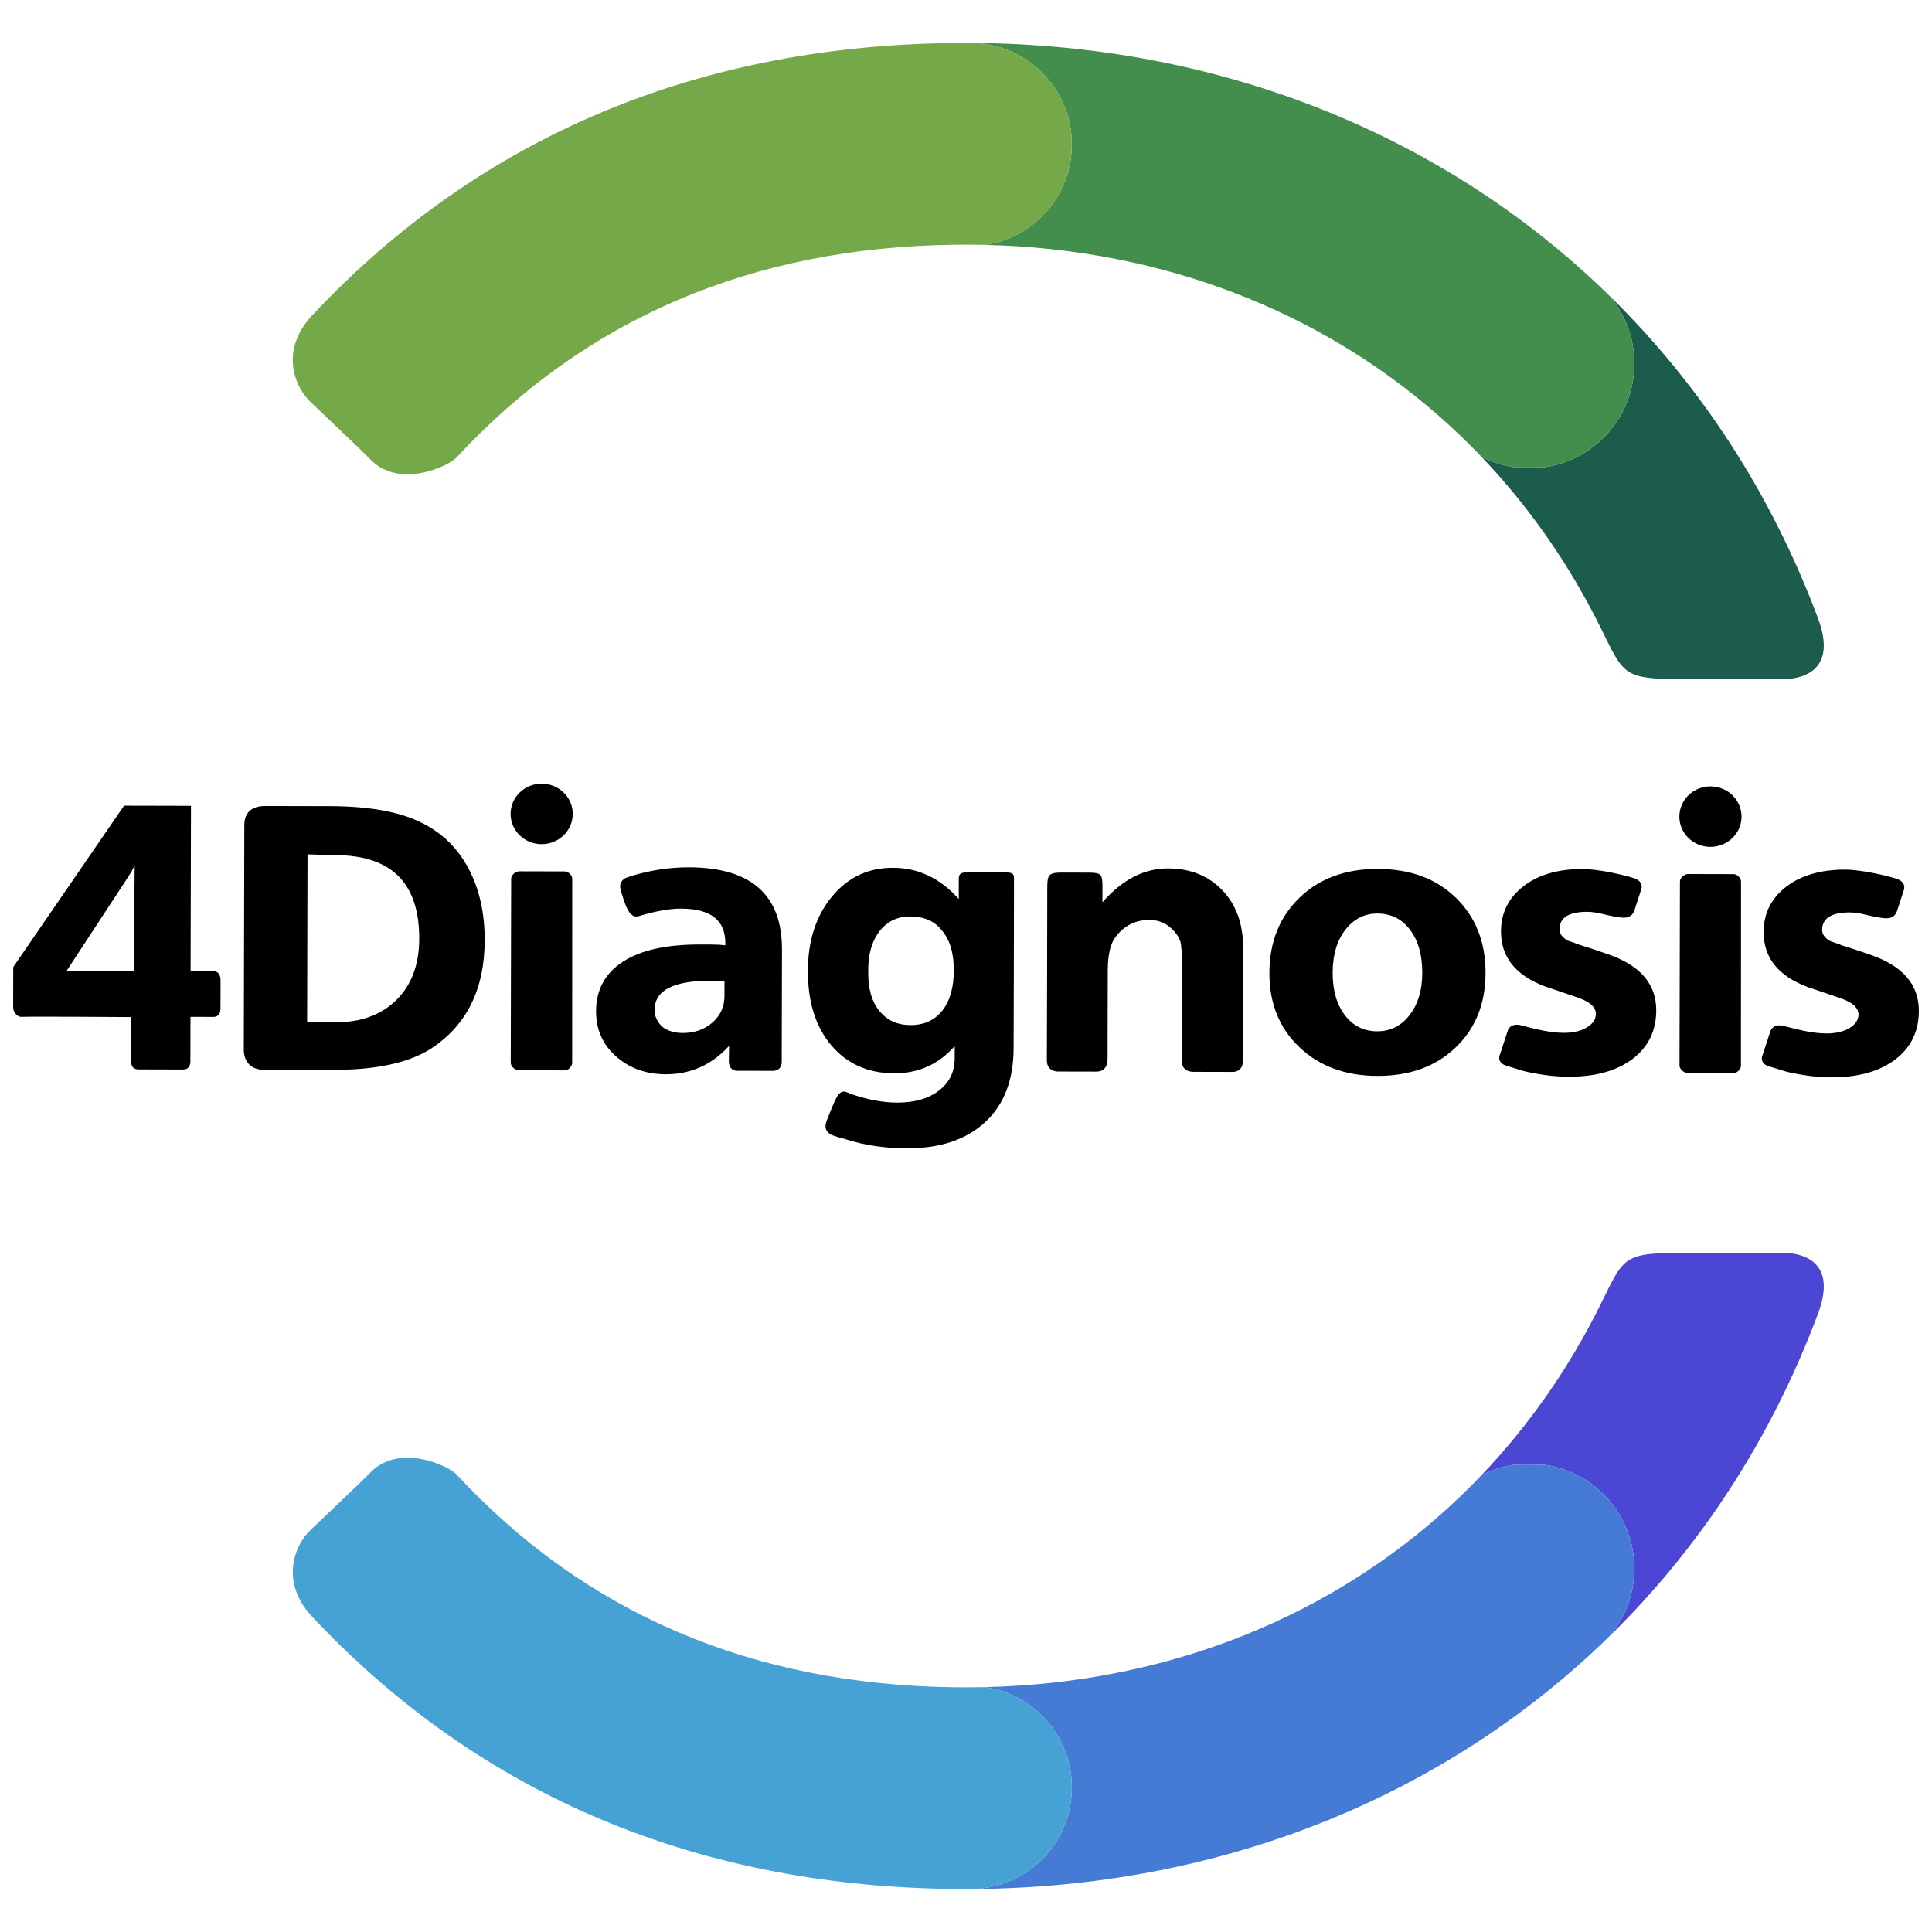
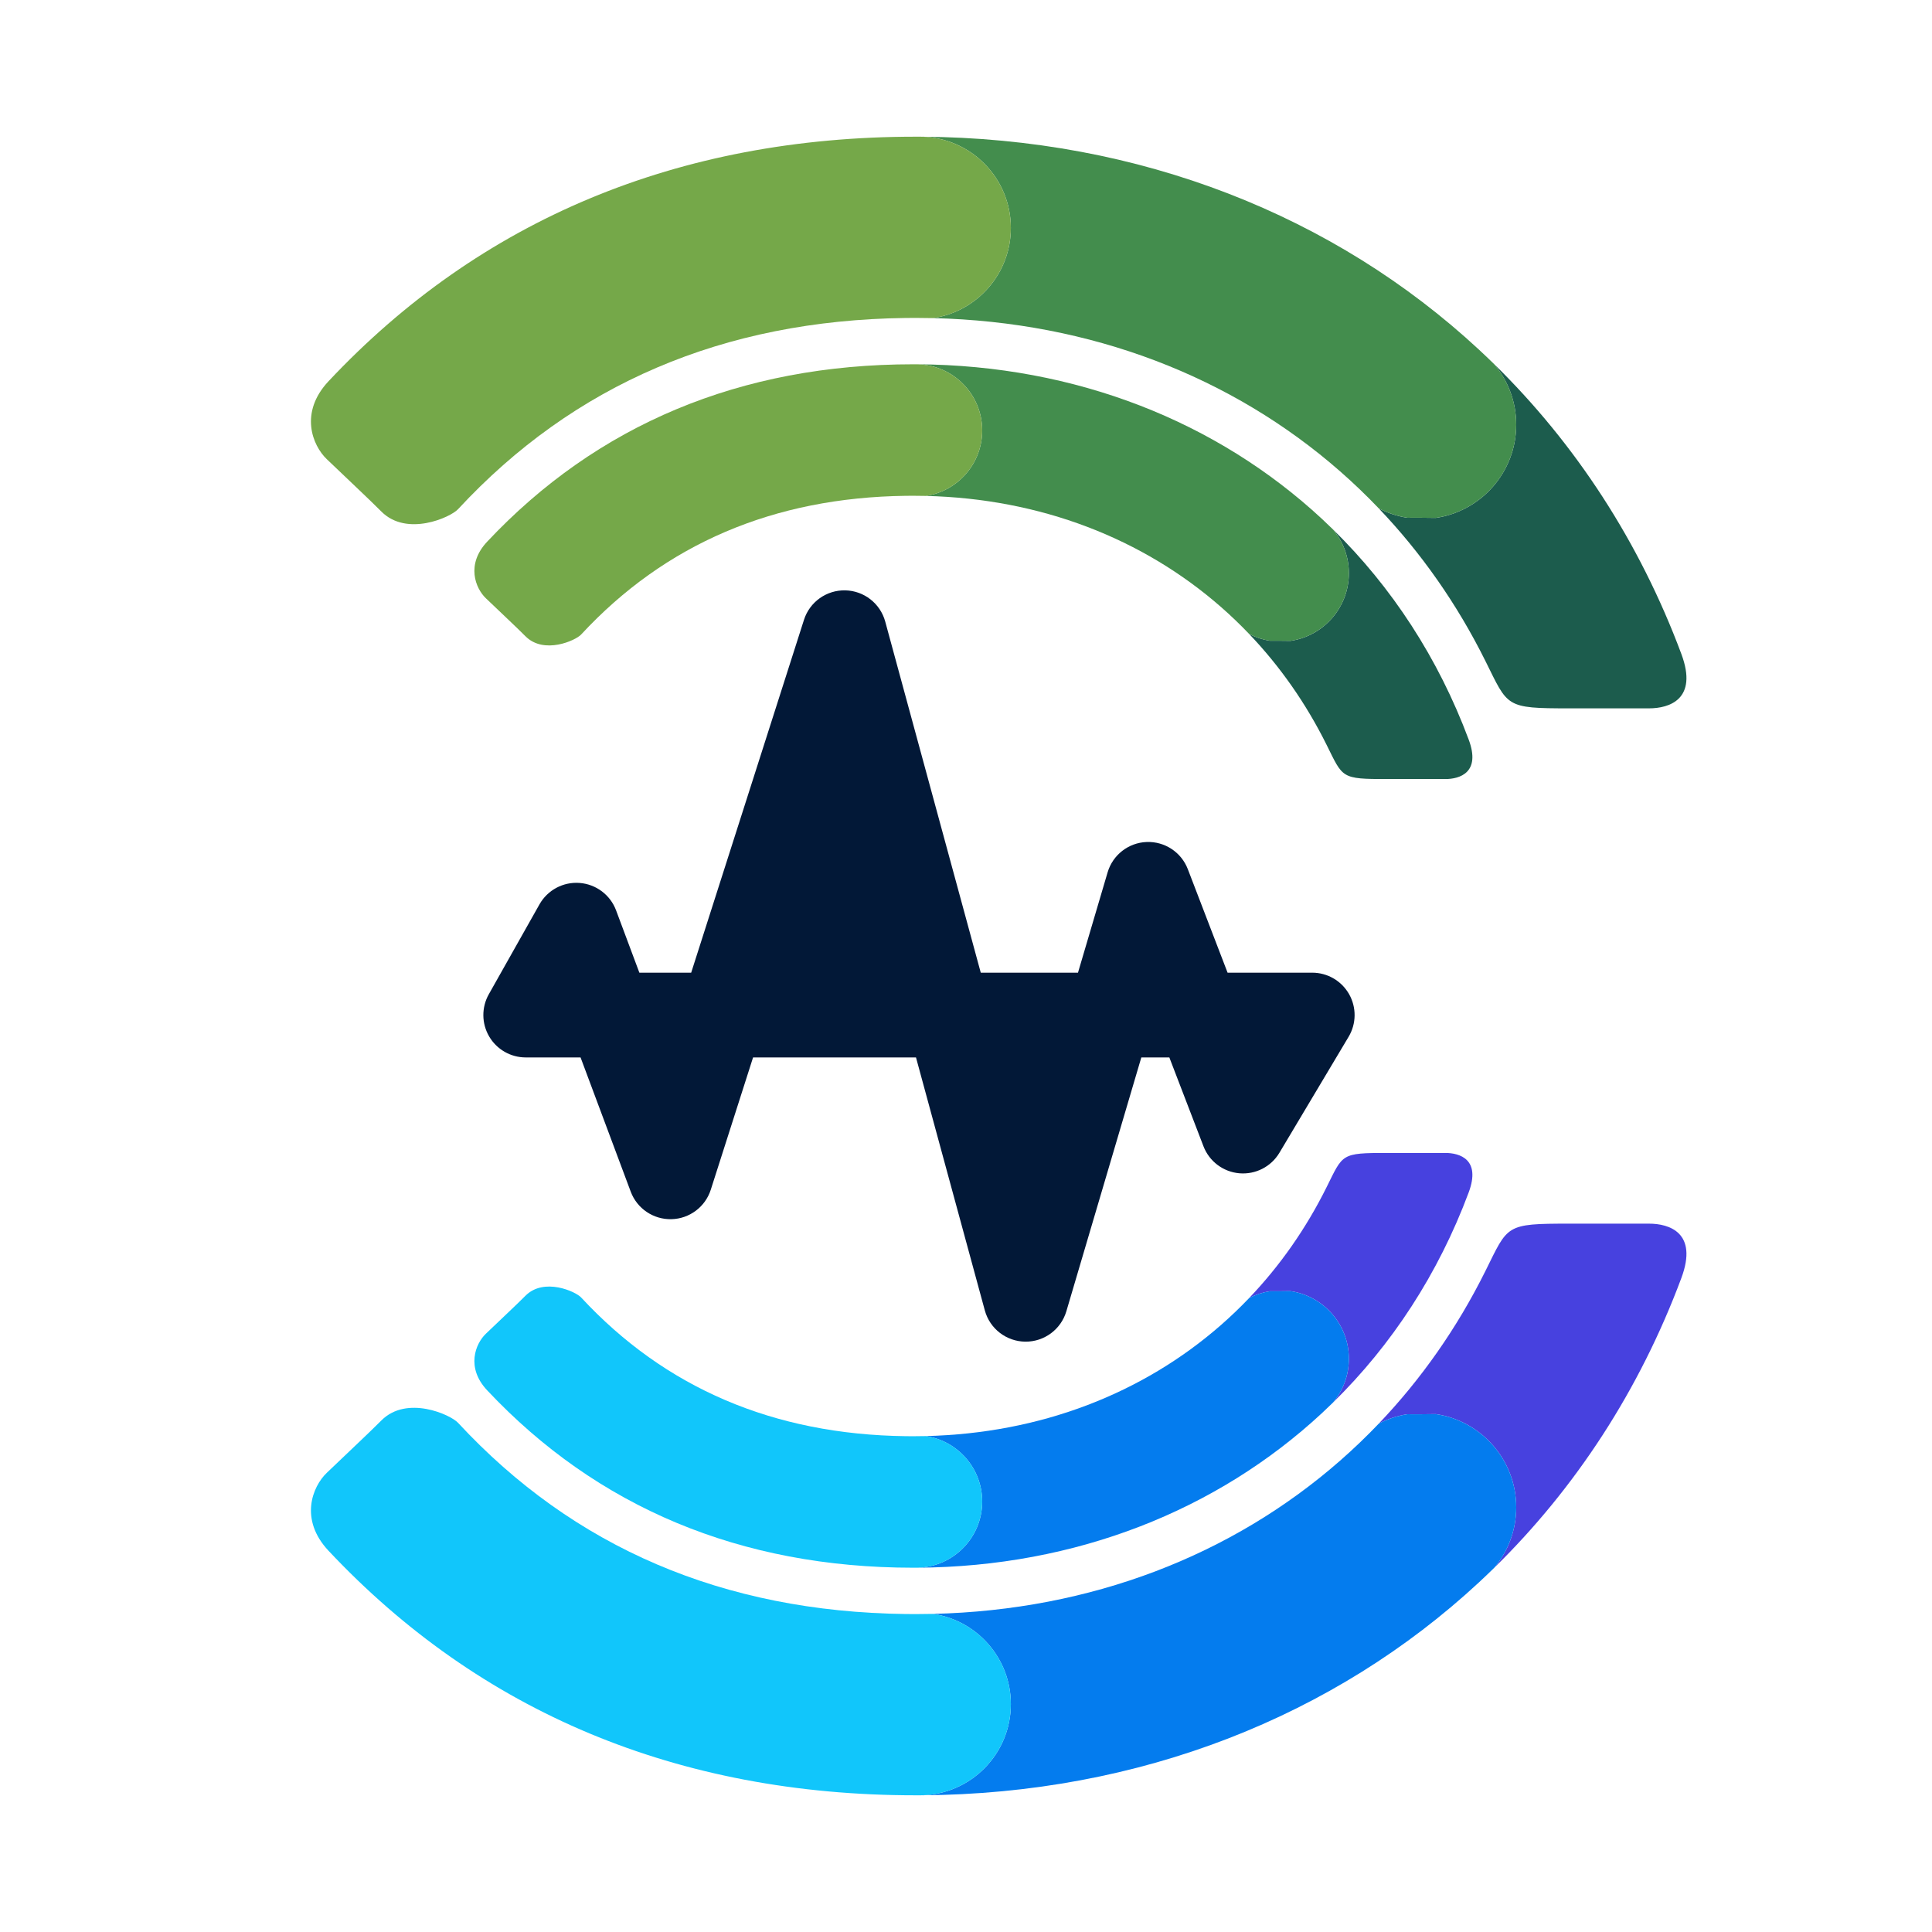
<svg xmlns="http://www.w3.org/2000/svg" width="100%" height="100%" viewBox="0 0 512 512" version="1.1" xml:space="preserve" style="fill-rule:evenodd;clip-rule:evenodd;stroke-linejoin:round;stroke-miterlimit:2;">
-   <g id="Layer1" transform="matrix(1,0,0,1,-206.2222,0)">
+   <g transform="matrix(0.991073,0,0,0.991073,-1.539453,15.28634)">
+     <path d="M172.519,244.669L186.373,244.669L216.536,150.314C218.065,145.531 222.558,142.325 227.577,142.435C232.597,142.545 236.945,145.944 238.263,150.789L263.807,244.669L289.803,244.669L297.727,217.838C299.102,213.181 303.291,209.918 308.143,209.725C312.995,209.532 317.431,212.452 319.172,216.984L329.806,244.669L352.439,244.669C356.517,244.669 360.28,246.859 362.293,250.404C364.306,253.95 364.26,258.304 362.171,261.805L343.666,292.826C341.443,296.551 337.289,298.681 332.966,298.31C328.644,297.94 324.912,295.133 323.357,291.083L314.233,267.331L306.74,267.331L286.694,335.209C285.258,340.069 280.771,343.385 275.704,343.331C270.637,343.276 266.222,339.864 264.892,334.975L246.487,267.331L202.921,267.331L191.614,302.704C190.143,307.303 185.92,310.466 181.093,310.582C176.266,310.698 171.896,307.743 170.206,303.22L156.794,267.331L142.133,267.331C138.105,267.331 134.381,265.194 132.349,261.716C130.317,258.239 130.284,253.945 132.261,250.436L145.805,226.406C147.97,222.567 152.164,220.33 156.558,220.673C160.952,221.016 164.749,223.875 166.291,228.004L172.519,244.669Z" style="fill:rgb(2,24,55);" />
+   </g>
+   <g transform="matrix(0.898427,0,0,-0.898427,-172.5818,485.9973)">
    <g transform="matrix(1,0,0,-1,0,512)">
-       <g transform="matrix(1,0,0,-1,0,512)">
-         <path d="M598.812,390.964C611.291,377.887 621.897,362.781 630.276,345.913C636.99,332.397 636.019,332 654.953,332L678.521,332C684.395,332 693.061,334.602 688.047,348.041C675.696,381.147 656.813,410.026 632.874,433.489C636.909,428.664 639.338,422.451 639.338,415.676C639.338,401.713 629.021,390.142 615.601,388.174C613.86,388.215 612.112,388.236 610.357,388.236C609.304,388.236 608.255,388.229 607.209,388.216C604.227,388.683 601.401,389.626 598.812,390.964Z" style="fill:rgb(76,70,213);" />
-       </g>
-       <path d="M587.396,110.096C555.583,82.223 514.013,65.989 467.298,64.893C480.285,62.989 490.269,51.79 490.269,38.278C490.269,23.607 478.499,11.664 463.895,11.383C528.455,11.773 585.809,34.75 628.31,74.159C629.851,75.588 631.373,77.039 632.874,78.511C636.909,83.336 639.338,89.549 639.338,96.324C639.338,110.287 629.021,121.858 615.601,123.826C613.86,123.785 612.112,123.764 610.357,123.764C609.304,123.764 608.255,123.771 607.209,123.784C604.227,123.317 601.401,122.374 598.812,121.036C595.163,117.214 591.355,113.564 587.396,110.096Z" style="fill:rgb(70,123,213);" />
-       <path d="M459.176,64.853C405.485,65.538 361.351,84.406 327.201,121.255C324.962,123.671 312.114,129.476 304.603,121.966C300.419,117.782 296.484,114.169 288.489,106.506C284.236,102.43 280.319,92.751 289.014,83.497C333.648,35.991 391.958,11.378 462.222,11.378L463.094,11.379L463.895,11.383C478.499,11.664 490.269,23.607 490.269,38.278C490.269,51.79 480.285,62.989 467.298,64.893C465.612,64.853 463.921,64.833 462.222,64.833C461.203,64.833 460.188,64.84 459.176,64.853Z" style="fill:rgb(70,162,213);" />
+       <path d="M598.812,390.964C611.291,377.887 621.897,362.781 630.276,345.913C636.99,332.397 636.019,332 654.953,332L678.521,332C684.395,332 693.061,334.602 688.047,348.041C675.696,381.147 656.813,410.026 632.874,433.489C636.909,428.664 639.338,422.451 639.338,415.676C639.338,401.713 629.021,390.142 615.601,388.174C613.86,388.215 612.112,388.236 610.357,388.236C609.304,388.236 608.255,388.229 607.209,388.216C604.227,388.683 601.401,389.626 598.812,390.964Z" style="fill:rgb(71,65,223);" />
    </g>
-     <g>
-       <g transform="matrix(1,0,0,-1,0,512)">
-         <path d="M598.812,390.964C601.401,389.626 604.227,388.683 607.209,388.216C608.255,388.229 609.304,388.236 610.357,388.236C612.112,388.236 613.86,388.215 615.601,388.174C629.021,390.142 639.338,401.713 639.338,415.676C639.338,422.451 636.909,428.664 632.874,433.489C656.813,410.026 675.696,381.147 688.047,348.041C693.061,334.602 684.395,332 678.521,332L654.953,332C636.019,332 636.99,332.397 630.276,345.913C621.897,362.781 611.291,377.887 598.812,390.964Z" style="fill:rgb(28,92,77);" />
-       </g>
-       <path d="M587.396,110.096C555.583,82.223 514.013,65.989 467.298,64.893C480.285,62.989 490.269,51.79 490.269,38.278C490.269,23.607 478.499,11.664 463.895,11.383C528.455,11.773 585.809,34.75 628.31,74.159C629.851,75.588 631.373,77.039 632.874,78.511C636.909,83.336 639.338,89.549 639.338,96.324C639.338,110.287 629.021,121.858 615.601,123.826C613.86,123.785 612.112,123.764 610.357,123.764C609.304,123.764 608.255,123.771 607.209,123.784C604.227,123.317 601.401,122.374 598.812,121.036C595.163,117.214 591.355,113.564 587.396,110.096Z" style="fill:rgb(67,141,77);" />
-       <path d="M459.176,64.853C405.485,65.538 361.351,84.406 327.201,121.255C324.962,123.671 312.114,129.476 304.603,121.966C300.419,117.782 296.484,114.169 288.489,106.506C284.236,102.43 280.319,92.751 289.014,83.497C333.648,35.991 391.958,11.378 462.222,11.378L463.094,11.379L463.895,11.383C478.499,11.664 490.269,23.607 490.269,38.278C490.269,51.79 480.285,62.989 467.298,64.893C465.612,64.853 463.921,64.833 462.222,64.833C461.203,64.833 460.188,64.84 459.176,64.853Z" style="fill:rgb(117,168,73);" />
+     <path d="M587.396,110.096C555.583,82.223 514.013,65.989 467.298,64.893C480.285,62.989 490.269,51.79 490.269,38.278C490.269,23.607 478.499,11.664 463.895,11.383C528.455,11.773 585.809,34.75 628.31,74.159C629.851,75.588 631.373,77.039 632.874,78.511C636.909,83.336 639.338,89.549 639.338,96.324C639.338,110.287 629.021,121.858 615.601,123.826C613.86,123.785 612.112,123.764 610.357,123.764C609.304,123.764 608.255,123.771 607.209,123.784C604.227,123.317 601.401,122.374 598.812,121.036C595.163,117.214 591.355,113.564 587.396,110.096Z" style="fill:rgb(4,124,238);" />
+     <path d="M459.176,64.853C405.485,65.538 361.351,84.406 327.201,121.255C324.962,123.671 312.114,129.476 304.603,121.966C300.419,117.782 296.484,114.169 288.489,106.506C284.236,102.43 280.319,92.751 289.014,83.497C333.648,35.991 391.958,11.378 462.222,11.378L463.094,11.379L463.895,11.383C478.499,11.664 490.269,23.607 490.269,38.278C490.269,51.79 480.285,62.989 467.298,64.893C465.612,64.853 463.921,64.833 462.222,64.833C461.203,64.833 460.188,64.84 459.176,64.853Z" style="fill:rgb(17,198,251);" />
+   </g>
+   <g transform="matrix(0.898427,0,0,0.898427,-172.5818,26.00274)">
+     <g transform="matrix(1,0,0,-1,0,512)">
+       <path d="M598.812,390.964C601.401,389.626 604.227,388.683 607.209,388.216C608.255,388.229 609.304,388.236 610.357,388.236C612.112,388.236 613.86,388.215 615.601,388.174C629.021,390.142 639.338,401.713 639.338,415.676C639.338,422.451 636.909,428.664 632.874,433.489C656.813,410.026 675.696,381.147 688.047,348.041C693.061,334.602 684.395,332 678.521,332L654.953,332C636.019,332 636.99,332.397 630.276,345.913C621.897,362.781 611.291,377.887 598.812,390.964Z" style="fill:rgb(28,92,77);" />
    </g>
-     <g transform="matrix(0.567301,0.001315,-0.001315,0.567301,202.0778,98.10304)">
-       <path d="M17.853,302.026C15.966,302.075 14.145,299.639 14.137,297.751C14.109,290.886 14.137,278.793 14.137,278.793L65.729,203.284L96.992,203.284L96.992,280.33C96.992,280.33 103.804,280.337 107.137,280.33C110.989,280.323 111,284.347 111,284.347L111,298.21C111,298.21 111.069,301.855 107.732,301.855L96.992,301.855L96.992,322.399C96.992,322.399 97.392,326.455 93.645,326.455C88.591,326.455 77.683,326.508 72.63,326.455C68.948,326.417 69.317,322.627 69.317,322.627L69.317,302.026C69.317,302.026 26.052,301.813 17.853,302.026ZM66.583,238.305L39.079,280.501L70.683,280.501L70.683,241.893C70.683,237.679 70.763,237.884 70.763,230.981L69.317,234.034L66.583,238.305Z" style="fill-rule:nonzero;" />
-       <path d="M131.071,326.455C125.339,326.455 121.933,322.798 121.933,317.066L121.933,212.276C121.933,206.112 125.627,203.284 131.791,203.284L161.908,203.284C180.131,203.284 194.31,205.79 204.446,210.801C214.126,215.47 221.529,222.588 226.654,232.155C231.779,241.722 234.342,252.94 234.342,265.809C234.342,288.701 225.971,305.613 209.229,316.547C198.751,323.152 183.661,326.455 163.958,326.455L131.071,326.455ZM151.487,225.834L151.487,304.076L164.642,304.247C176.6,304.247 186.11,300.745 193.171,293.741C200.232,286.736 203.762,277.198 203.762,265.126C203.762,239.159 190.722,226.176 164.642,226.176L151.487,225.834Z" style="fill-rule:nonzero;" />
-       <path d="M250.391,326.455C248.675,326.455 246.642,324.644 246.642,322.928L246.642,236.966C246.642,235.248 248.758,233.522 250.476,233.522L271.71,233.522C273.337,233.522 275.171,235.338 275.171,236.966C275.171,251.88 275.342,307.749 275.342,323.006C275.342,324.512 273.559,326.455 272.052,326.455L250.391,326.455ZM260.821,192.554C268.835,192.554 275.342,198.885 275.342,206.684C275.342,214.482 268.835,220.813 260.821,220.813C252.807,220.813 246.3,214.482 246.3,206.684C246.3,198.885 252.807,192.554 260.821,192.554Z" />
-       <path d="M346.75,267.859L346.75,266.834C346.75,256.129 339.86,250.776 326.079,250.776C320.902,250.776 314.637,251.865 307.282,254.043C305.738,254.5 303.332,255.691 300.86,250.809C299.694,248.508 298.381,244.157 297.756,241.844C296.681,237.861 300.299,236.446 300.299,236.446L303.358,235.401C307.572,234.148 311.871,233.18 316.256,232.497C320.641,231.813 325.111,231.472 329.667,231.472C358.708,231.472 373.229,244.227 373.229,269.738L373.229,322.331C373.229,322.331 373.444,326.455 368.972,326.455C364.5,326.455 358.783,326.454 352.383,326.455C348.455,326.456 348.522,322.127 348.522,322.127L348.629,314.838C340.543,323.722 330.692,328.163 319.075,328.163C309.85,328.163 302.106,325.402 295.842,319.878C289.578,314.354 286.446,307.322 286.446,298.78C286.446,288.758 290.603,281.042 298.917,275.632C307.231,270.222 319.189,267.518 334.792,267.518L340.942,267.518C342.878,267.518 344.814,267.631 346.75,267.859ZM346.408,291.605L346.408,284.601L339.917,284.43C322.492,284.43 313.779,288.986 313.779,298.097C313.779,301.058 314.975,303.677 317.367,305.955C319.872,307.891 323.061,308.859 326.933,308.859C332.514,308.859 337.155,307.208 340.856,303.905C344.558,300.602 346.408,296.502 346.408,291.605Z" style="fill-rule:nonzero;" />
-       <path d="M455.742,245.993C455.742,245.993 455.754,241.004 455.742,236.931C455.737,235.259 455.752,233.524 459.417,233.522C464.162,233.518 473.479,233.522 478.223,233.522C481.78,233.522 481.532,235.273 481.537,236.835C481.594,252.525 481.537,315.693 481.537,315.693C481.537,330.498 477.124,342.001 468.298,350.201C459.471,358.401 447.314,362.501 431.825,362.501C426.7,362.501 421.746,362.159 416.962,361.476C412.179,360.793 407.282,359.654 402.271,358.059C400.79,357.718 399.338,357.291 397.915,356.778C397.469,356.618 392.134,355.413 394.253,349.796C395.296,347.032 397.459,341.557 398.753,339.072C401.2,334.373 403.574,336.432 405.135,336.982C413.01,339.759 420.369,341.147 427.212,341.147C435.299,341.147 441.79,339.268 446.687,335.509C451.585,331.751 454.033,326.683 454.033,320.305L454.033,314.668C446.517,323.209 437.121,327.48 425.846,327.48C413.66,327.48 403.865,323.181 396.462,314.582C389.06,305.984 385.358,294.338 385.358,279.647C385.358,265.638 389.06,254.107 396.462,245.053C403.865,235.999 413.375,231.472 424.992,231.472C436.836,231.472 447.086,236.312 455.742,245.993ZM413.546,279.134L413.546,280.672C413.546,288.302 415.34,294.253 418.927,298.524C422.515,302.795 427.326,304.93 433.362,304.93C439.626,304.93 444.552,302.681 448.14,298.182C451.727,293.684 453.521,287.391 453.521,279.305C453.521,271.333 451.699,265.183 448.054,260.855C444.637,256.413 439.683,254.193 433.192,254.193C427.156,254.193 422.372,256.47 418.842,261.026C415.311,265.581 413.546,271.618 413.546,279.134Z" style="fill-rule:nonzero;" />
-       <path d="M502.146,326.455C502.146,326.455 497.054,326.607 497.083,321.177C497.139,310.861 497.083,255.96 497.083,240.624C497.083,234.572 497.746,233.555 503.798,233.522C507.244,233.503 513.117,233.519 516.502,233.522C522.45,233.527 522.879,234.403 522.879,240.477L522.879,247.359C532.104,236.768 542.297,231.472 553.458,231.472C563.936,231.472 572.421,234.86 578.912,241.636C585.404,248.413 588.65,257.381 588.65,268.543C588.65,268.543 588.647,310.737 588.65,321.387C588.651,326.691 583.917,326.455 583.917,326.455L565.892,326.455C565.892,326.455 560.12,326.944 560.121,321.392C560.122,312.081 560.121,276.572 560.121,276.572L560.121,273.155C560.121,271.675 559.95,269.625 559.608,267.005C559.267,264.386 557.701,261.823 554.91,259.318C552.12,256.812 548.789,255.559 544.917,255.559C538.311,255.559 533.015,258.236 529.029,263.588C526.637,266.663 525.442,271.902 525.442,279.305L525.442,320.551C525.442,320.551 525.866,326.455 520.254,326.455C515.499,326.455 502.146,326.455 502.146,326.455Z" style="fill-rule:nonzero;" />
-       <path d="M600.95,280.159C600.95,265.809 605.591,254.107 614.873,245.053C624.155,235.999 636.369,231.472 651.517,231.472C666.664,231.472 678.85,235.97 688.075,244.968C697.3,253.965 701.912,265.638 701.912,279.988C701.912,294.338 697.271,305.955 687.99,314.838C678.708,323.722 666.55,328.163 651.517,328.163C636.597,328.163 624.44,323.722 615.044,314.838C605.648,305.955 600.95,294.395 600.95,280.159ZM651.346,252.313C645.31,252.313 640.327,254.847 636.398,259.916C632.469,264.984 630.504,271.675 630.504,279.988C630.504,288.188 632.412,294.794 636.227,299.805C640.042,304.816 645.082,307.322 651.346,307.322C657.496,307.322 662.535,304.788 666.465,299.72C670.394,294.652 672.358,288.075 672.358,279.988C672.358,271.675 670.451,264.984 666.635,259.916C662.82,254.847 657.724,252.313 651.346,252.313Z" style="fill-rule:nonzero;" />
-       <path d="M712.069,323.372C706.641,321.864 708.826,317.738 708.826,317.738L712.277,307.097C712.277,307.097 713.16,302.915 718.814,304.427C726.243,306.414 732.713,307.834 738.471,307.834C742.912,307.834 746.528,306.98 749.319,305.272C752.109,303.563 753.504,301.456 753.504,298.951C753.504,295.534 750.087,292.801 743.254,290.751L729.587,286.138C715.921,281.013 709.087,272.472 709.087,260.513C709.087,251.858 712.561,244.825 719.508,239.416C726.456,234.006 735.681,231.301 747.183,231.301C754.422,231.301 766.731,234.01 771.293,235.586C776.295,237.313 774.402,241.195 774.402,241.195C774.402,241.195 772.625,246.835 771.454,250.384C770.399,253.585 768.127,254.288 764.78,253.891C758.663,253.166 754.409,251.288 749.404,251.288C740.749,251.288 736.421,254.022 736.421,259.488C736.421,261.538 737.731,263.304 740.35,264.784L743.425,265.809L746.158,266.834L751.625,268.543L759.142,271.105C774.175,276.23 781.692,284.943 781.692,297.243C781.692,306.809 778.019,314.383 770.673,319.963C763.327,325.544 753.39,328.334 740.862,328.334C737.901,328.334 734.883,328.163 731.808,327.822C728.733,327.48 725.288,326.911 721.473,326.113C718.757,325.546 715.701,324.381 712.069,323.372Z" style="fill-rule:nonzero;" />
-       <g transform="matrix(1,0,0,1,122.6821,0)">
-         <path d="M712.069,323.372C706.641,321.864 708.826,317.738 708.826,317.738L712.277,307.097C712.277,307.097 713.16,302.915 718.814,304.427C726.243,306.414 732.713,307.834 738.471,307.834C742.912,307.834 746.528,306.98 749.319,305.272C752.109,303.563 753.504,301.456 753.504,298.951C753.504,295.534 750.087,292.801 743.254,290.751L729.587,286.138C715.921,281.013 709.087,272.472 709.087,260.513C709.087,251.858 712.561,244.825 719.508,239.416C726.456,234.006 735.681,231.301 747.183,231.301C754.422,231.301 766.731,234.01 771.293,235.586C776.295,237.313 774.402,241.195 774.402,241.195C774.402,241.195 772.625,246.835 771.454,250.384C770.399,253.585 768.127,254.288 764.78,253.891C758.663,253.166 754.409,251.288 749.404,251.288C740.749,251.288 736.421,254.022 736.421,259.488C736.421,261.538 737.731,263.304 740.35,264.784L743.425,265.809L746.158,266.834L751.625,268.543L759.142,271.105C774.175,276.23 781.692,284.943 781.692,297.243C781.692,306.809 778.019,314.383 770.673,319.963C763.327,325.544 753.39,328.334 740.862,328.334C737.901,328.334 734.883,328.163 731.808,327.822C728.733,327.48 725.288,326.911 721.473,326.113C718.757,325.546 715.701,324.381 712.069,323.372Z" style="fill-rule:nonzero;" />
-       </g>
-       <g transform="matrix(1,0,0,1,545.9833,0)">
-         <path d="M250.391,326.455C248.675,326.455 246.642,324.644 246.642,322.928L246.642,236.966C246.642,235.248 248.758,233.522 250.476,233.522L271.71,233.522C273.337,233.522 275.171,235.338 275.171,236.966C275.171,251.88 275.342,307.749 275.342,323.006C275.342,324.512 273.559,326.455 272.052,326.455L250.391,326.455ZM260.821,192.554C268.835,192.554 275.342,198.885 275.342,206.684C275.342,214.482 268.835,220.813 260.821,220.813C252.807,220.813 246.3,214.482 246.3,206.684C246.3,198.885 252.807,192.554 260.821,192.554Z" />
-       </g>
+     <path d="M587.396,110.096C555.583,82.223 514.013,65.989 467.298,64.893C480.285,62.989 490.269,51.79 490.269,38.278C490.269,23.607 478.499,11.664 463.895,11.383C528.455,11.773 585.809,34.75 628.31,74.159C629.851,75.588 631.373,77.039 632.874,78.511C636.909,83.336 639.338,89.549 639.338,96.324C639.338,110.287 629.021,121.858 615.601,123.826C613.86,123.785 612.112,123.764 610.357,123.764C609.304,123.764 608.255,123.771 607.209,123.784C604.227,123.317 601.401,122.374 598.812,121.036C595.163,117.214 591.355,113.564 587.396,110.096Z" style="fill:rgb(67,141,77);" />
+     <path d="M459.176,64.853C405.485,65.538 361.351,84.406 327.201,121.255C324.962,123.671 312.114,129.476 304.603,121.966C300.419,117.782 296.484,114.169 288.489,106.506C284.236,102.43 280.319,92.751 289.014,83.497C333.648,35.991 391.958,11.378 462.222,11.378L463.094,11.379L463.895,11.383C478.499,11.664 490.269,23.607 490.269,38.278C490.269,51.79 480.285,62.989 467.298,64.893C465.612,64.853 463.921,64.833 462.222,64.833C461.203,64.833 460.188,64.84 459.176,64.853Z" style="fill:rgb(117,168,73);" />
+   </g>
+   <g transform="matrix(0.651866,0,0,-0.651866,-59.29333,422.8777)">
+     <g transform="matrix(1,0,0,-1,0,512)">
+       <path d="M598.812,390.964C611.291,377.887 621.897,362.781 630.276,345.913C636.99,332.397 636.019,332 654.953,332L678.521,332C684.395,332 693.061,334.602 688.047,348.041C675.696,381.147 656.813,410.026 632.874,433.489C636.909,428.664 639.338,422.451 639.338,415.676C639.338,401.713 629.021,390.142 615.601,388.174C613.86,388.215 612.112,388.236 610.357,388.236C609.304,388.236 608.255,388.229 607.209,388.216C604.227,388.683 601.401,389.626 598.812,390.964Z" style="fill:rgb(71,65,223);" />
    </g>
+     <path d="M587.396,110.096C555.583,82.223 514.013,65.989 467.298,64.893C480.285,62.989 490.269,51.79 490.269,38.278C490.269,23.607 478.499,11.664 463.895,11.383C528.455,11.773 585.809,34.75 628.31,74.159C629.851,75.588 631.373,77.039 632.874,78.511C636.909,83.336 639.338,89.549 639.338,96.324C639.338,110.287 629.021,121.858 615.601,123.826C613.86,123.785 612.112,123.764 610.357,123.764C609.304,123.764 608.255,123.771 607.209,123.784C604.227,123.317 601.401,122.374 598.812,121.036C595.163,117.214 591.355,113.564 587.396,110.096Z" style="fill:rgb(4,124,238);" />
+     <path d="M459.176,64.853C405.485,65.538 361.351,84.406 327.201,121.255C324.962,123.671 312.114,129.476 304.603,121.966C300.419,117.782 296.484,114.169 288.489,106.506C284.236,102.43 280.319,92.751 289.014,83.497C333.648,35.991 391.958,11.378 462.222,11.378L463.094,11.379L463.895,11.383C478.499,11.664 490.269,23.607 490.269,38.278C490.269,51.79 480.285,62.989 467.298,64.893C465.612,64.853 463.921,64.833 462.222,64.833C461.203,64.833 460.188,64.84 459.176,64.853Z" style="fill:rgb(17,198,251);" />
+   </g>
+   <g transform="matrix(0.651866,0,-0,0.651866,-59.29333,89.12226)">
+     <g transform="matrix(1,0,0,-1,0,512)">
+       <path d="M598.812,390.964C601.401,389.626 604.227,388.683 607.209,388.216C608.255,388.229 609.304,388.236 610.357,388.236C612.112,388.236 613.86,388.215 615.601,388.174C629.021,390.142 639.338,401.713 639.338,415.676C639.338,422.451 636.909,428.664 632.874,433.489C656.813,410.026 675.696,381.147 688.047,348.041C693.061,334.602 684.395,332 678.521,332L654.953,332C636.019,332 636.99,332.397 630.276,345.913C621.897,362.781 611.291,377.887 598.812,390.964Z" style="fill:rgb(28,92,77);" />
+     </g>
+     <path d="M587.396,110.096C555.583,82.223 514.013,65.989 467.298,64.893C480.285,62.989 490.269,51.79 490.269,38.278C490.269,23.607 478.499,11.664 463.895,11.383C528.455,11.773 585.809,34.75 628.31,74.159C629.851,75.588 631.373,77.039 632.874,78.511C636.909,83.336 639.338,89.549 639.338,96.324C639.338,110.287 629.021,121.858 615.601,123.826C613.86,123.785 612.112,123.764 610.357,123.764C609.304,123.764 608.255,123.771 607.209,123.784C604.227,123.317 601.401,122.374 598.812,121.036C595.163,117.214 591.355,113.564 587.396,110.096Z" style="fill:rgb(67,141,77);" />
+     <path d="M459.176,64.853C405.485,65.538 361.351,84.406 327.201,121.255C324.962,123.671 312.114,129.476 304.603,121.966C300.419,117.782 296.484,114.169 288.489,106.506C284.236,102.43 280.319,92.751 289.014,83.497C333.648,35.991 391.958,11.378 462.222,11.378L463.094,11.379L463.895,11.383C478.499,11.664 490.269,23.607 490.269,38.278C490.269,51.79 480.285,62.989 467.298,64.893C465.612,64.853 463.921,64.833 462.222,64.833C461.203,64.833 460.188,64.84 459.176,64.853Z" style="fill:rgb(117,168,73);" />
  </g>
</svg>
